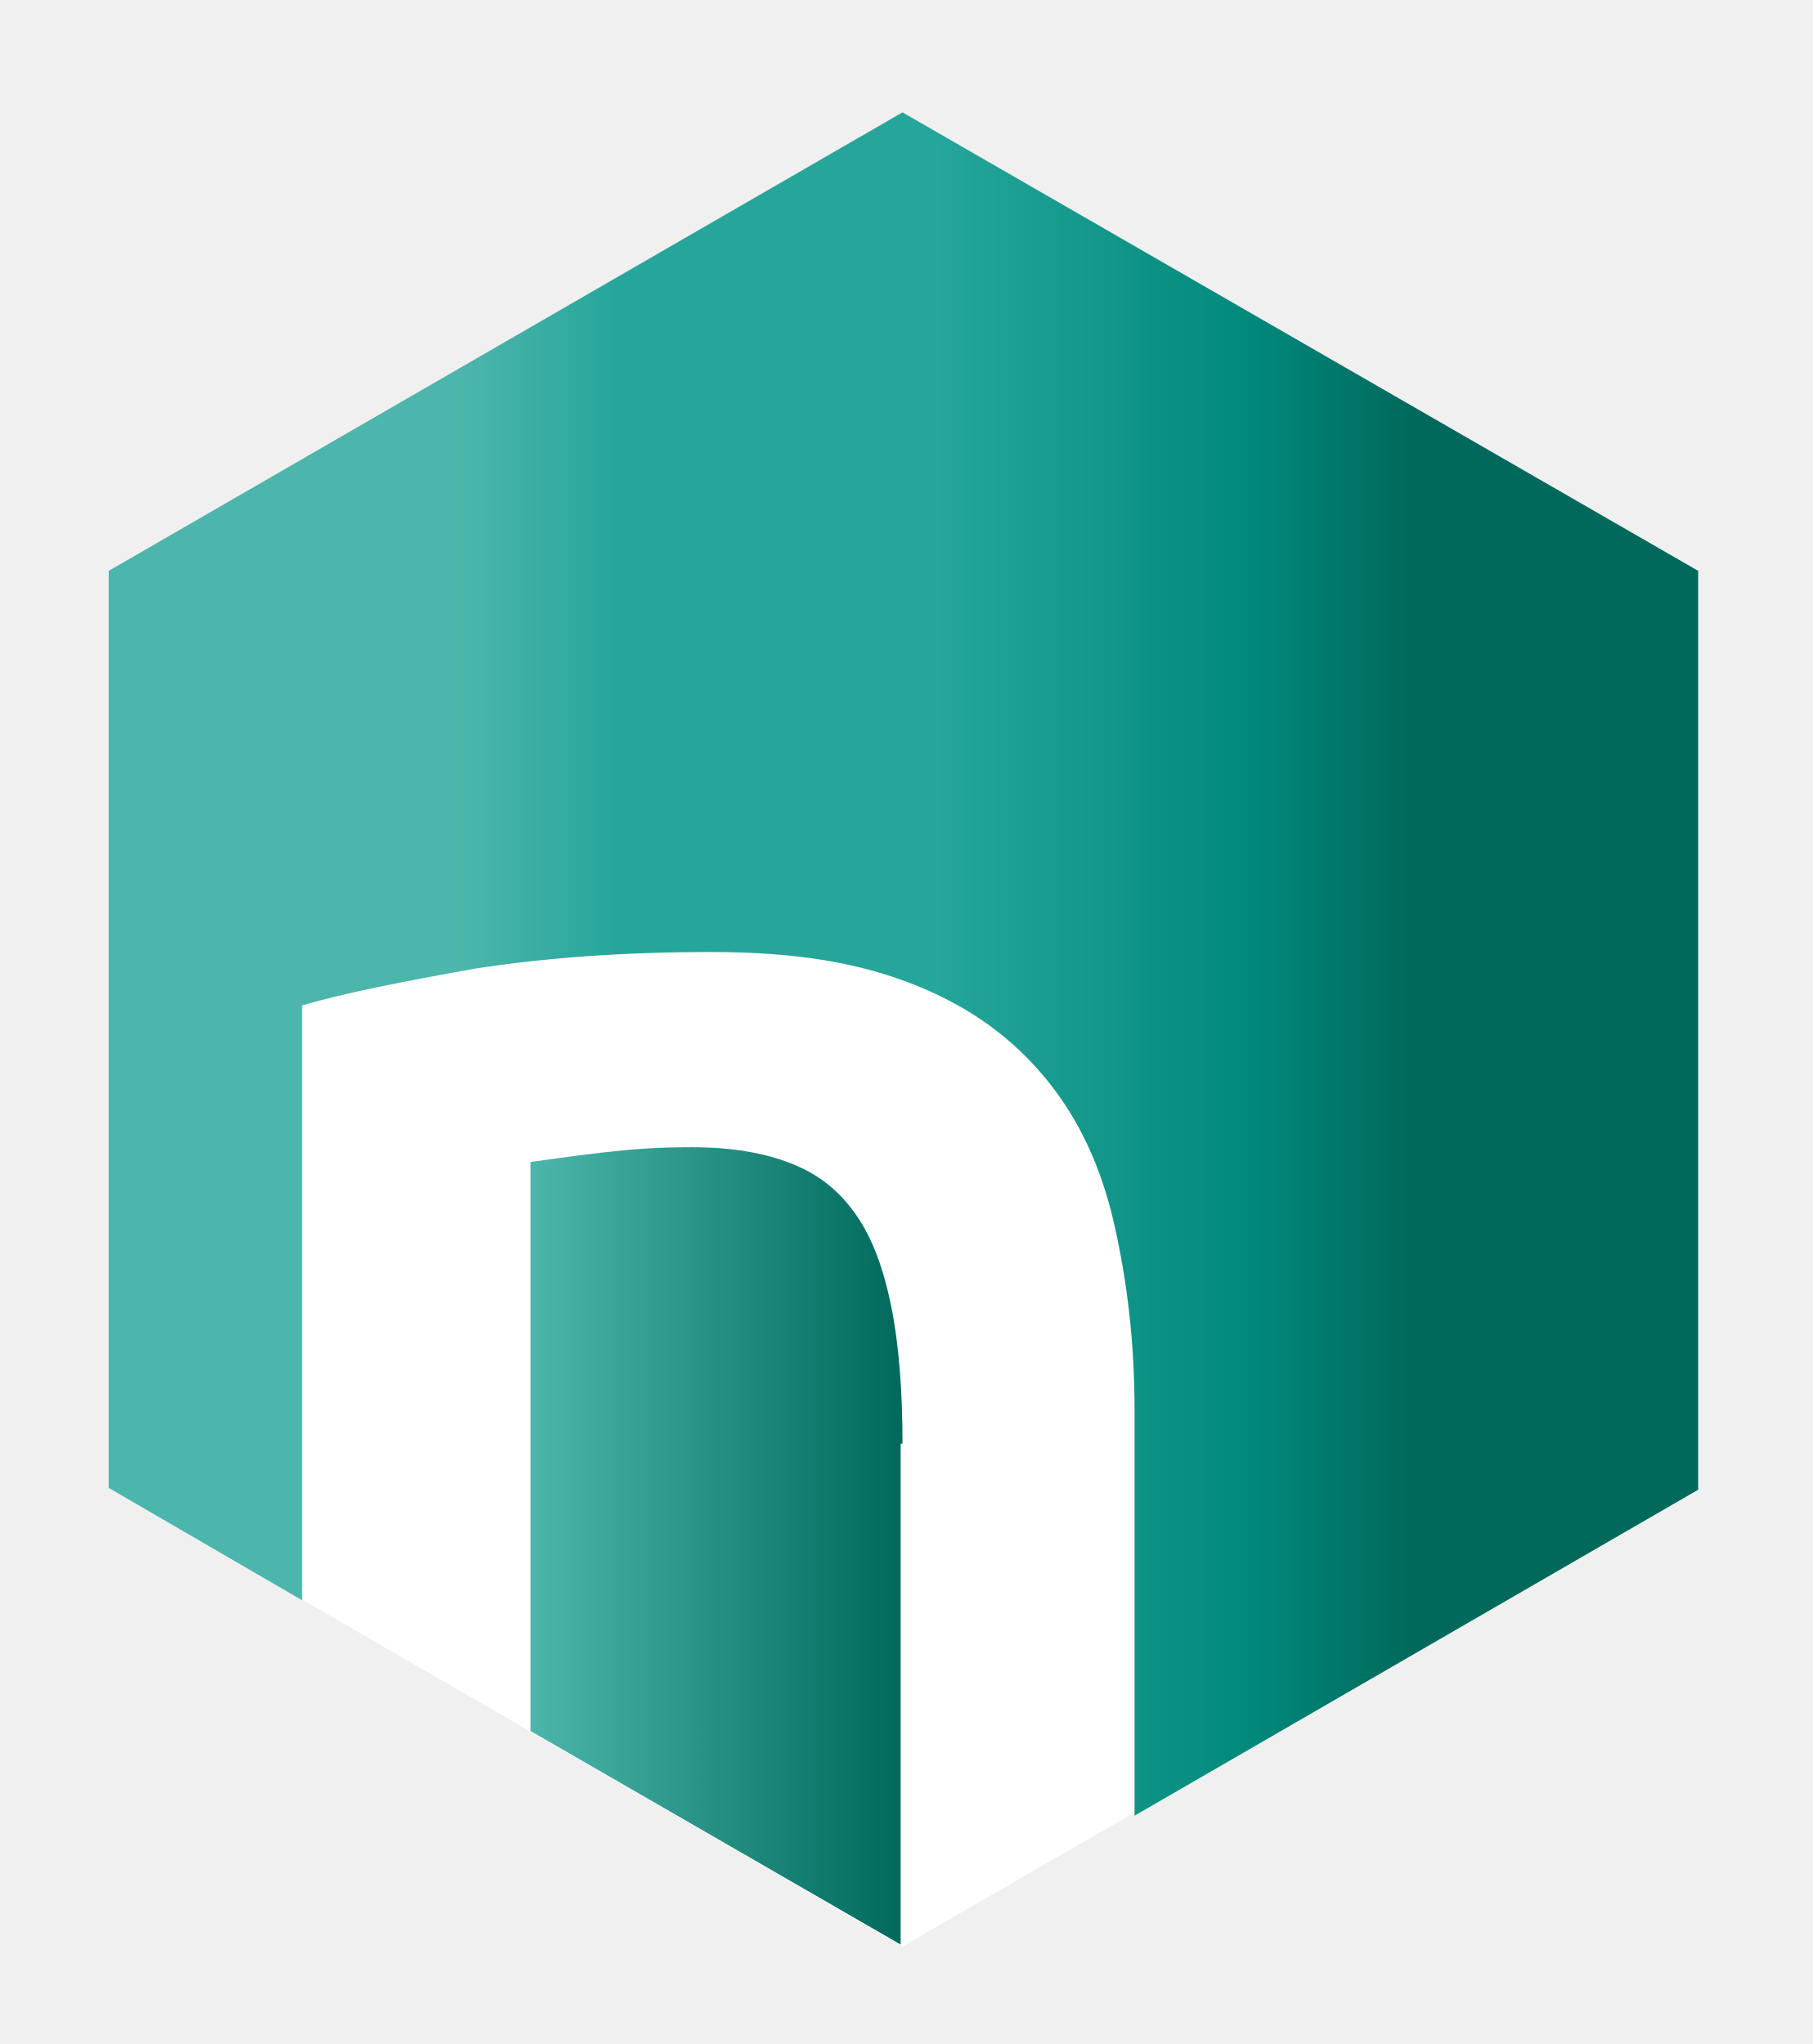
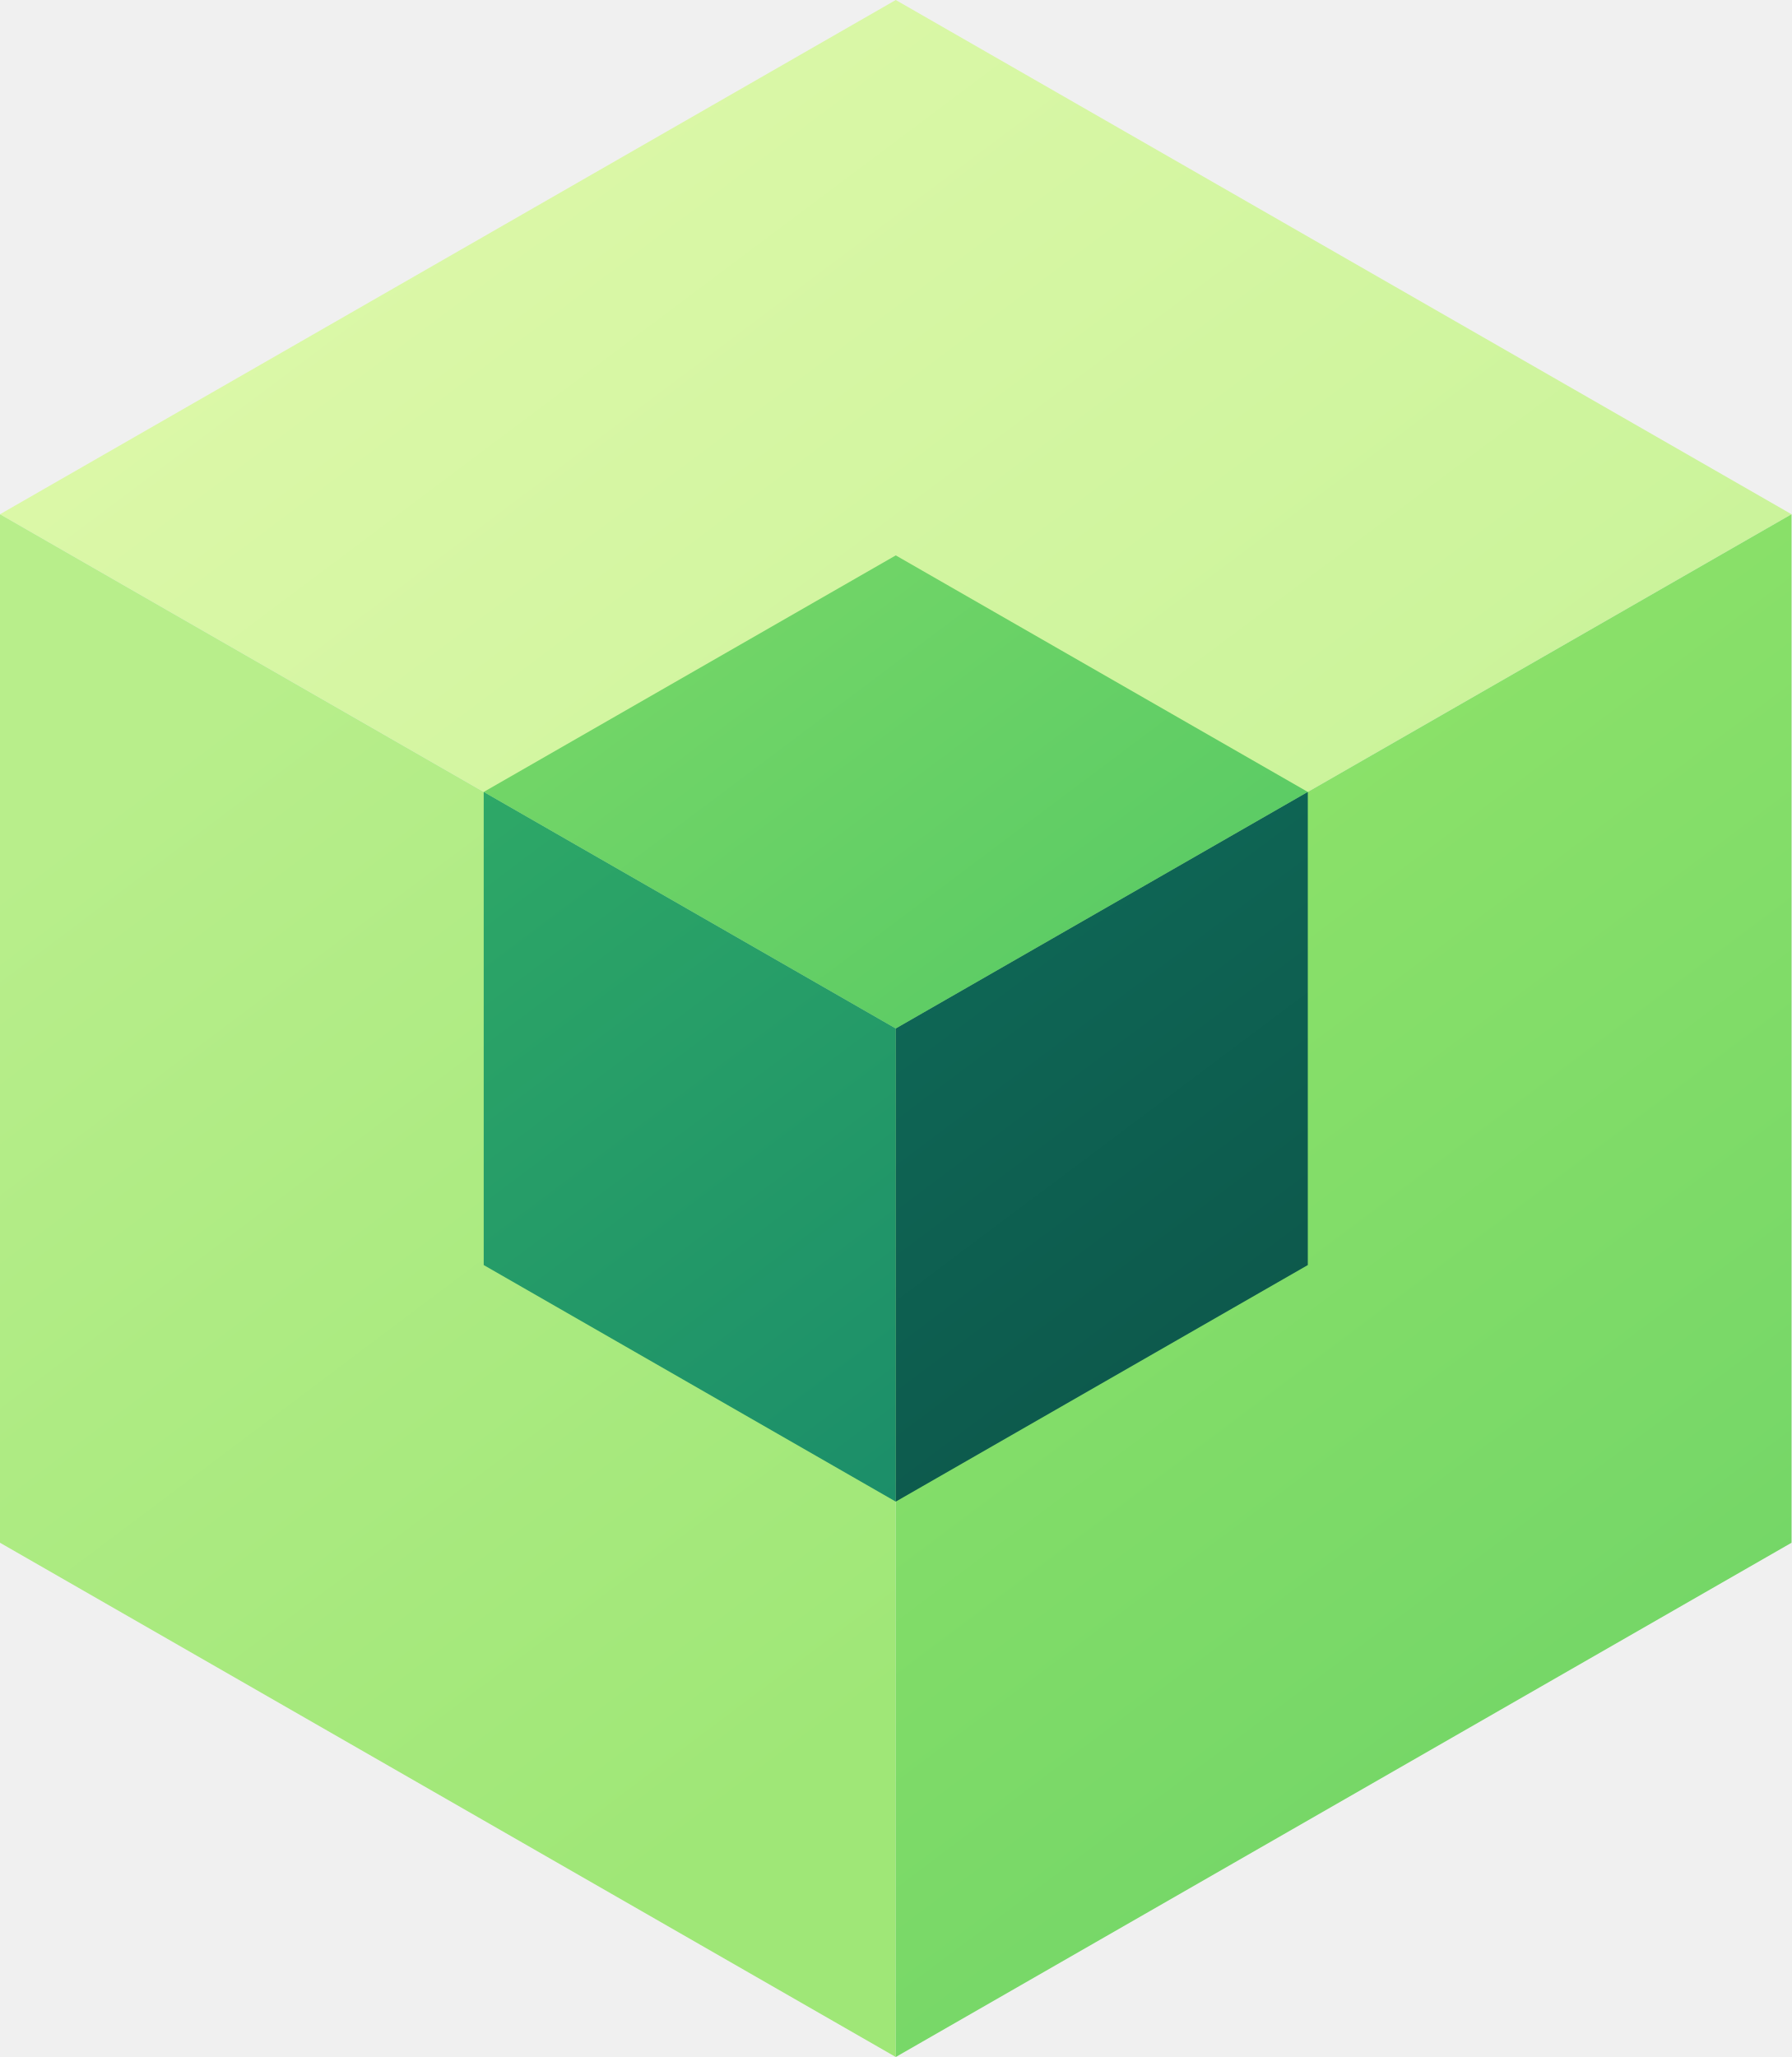
- <svg xmlns="http://www.w3.org/2000/svg" version="1.1" viewBox="0 0 98.4 111">
+ <svg xmlns="http://www.w3.org/2000/svg" viewBox="0 0 27 31">
  <defs>
-     <style>
-       .st0 {
-         fill: #fff;
-       }
- 
-       .st1 {
-         fill: url(#Unbenannter_Verlauf_211);
-       }
- 
-       .st2 {
-         fill: url(#Unbenannter_Verlauf_210);
-       }
-     </style>
-     <linearGradient id="Unbenannter_Verlauf_210" data-name="Unbenannter Verlauf 210" x1="28.8" y1="84" x2="49" y2="84" gradientUnits="userSpaceOnUse">
-       <stop offset="0" stop-color="#4db6ac" />
-       <stop offset="1" stop-color="#00695c" />
+     <linearGradient id="esdm-1" gradientUnits="userSpaceOnUse" x1="8.10" y1="0.55" x2="18.90" y2="14.95">
+       <stop offset="0" stop-color="#dcf8a8" />
+       <stop offset="1" stop-color="#caf39a" />
    </linearGradient>
-     <linearGradient id="Unbenannter_Verlauf_211" data-name="Unbenannter Verlauf 211" x1="7.6" y1="52.4" x2="93.9" y2="52.4" gradientUnits="userSpaceOnUse">
-       <stop offset="0" stop-color="#4db6ac" />
-       <stop offset=".2" stop-color="#4db6ac" />
-       <stop offset=".3" stop-color="#26a69a" />
-       <stop offset=".5" stop-color="#26a69a" />
-       <stop offset=".7" stop-color="#00897b" />
-       <stop offset=".8" stop-color="#00695c" />
+     <linearGradient id="esdm-2" gradientUnits="userSpaceOnUse" x1="1.35" y1="12.18" x2="12.15" y2="26.57">
+       <stop offset="0" stop-color="#b8ee8b" />
+       <stop offset="1" stop-color="#9fe777" />
+     </linearGradient>
+     <linearGradient id="esdm-3" gradientUnits="userSpaceOnUse" x1="14.85" y1="12.18" x2="25.65" y2="26.57">
+       <stop offset="0" stop-color="#8fe36a" />
+       <stop offset="1" stop-color="#72d567" />
+     </linearGradient>
+     <linearGradient id="esdm-4" gradientUnits="userSpaceOnUse" x1="8.10" y1="4.74" x2="18.90" y2="19.14">
+       <stop offset="0" stop-color="#81dc69" />
+       <stop offset="1" stop-color="#4dc563" />
+     </linearGradient>
+     <linearGradient id="esdm-5" gradientUnits="userSpaceOnUse" x1="5.00" y1="10.08" x2="15.79" y2="24.48">
+       <stop offset="0" stop-color="#32ae66" />
+       <stop offset="1" stop-color="#17886a" />
+     </linearGradient>
+     <linearGradient id="esdm-6" gradientUnits="userSpaceOnUse" x1="11.21" y1="10.08" x2="22.00" y2="24.48">
+       <stop offset="0" stop-color="#10705c" />
+       <stop offset="1" stop-color="#0b4f45" />
    </linearGradient>
  </defs>
-   <g id="svg2">
-     <g id="_x3C_defs">
-       </g>
-     <path id="path5908" class="st0" d="M92.1,80.8l-43.1,24.9L5.9,80.8V31L49,6.1l43.1,24.9v49.8Z" />
-     <g>
-       <path class="st2" d="M49,78.4c0-2.9-.2-5.4-.6-7.4s-1-3.7-1.9-5-2-2.2-3.5-2.8c-1.5-.6-3.3-.9-5.4-.9s-3.2.1-5,.3c-1.7.2-3,.4-3.8.5v30.9l20.1,11.6h0v-27.2h0Z" />
-       <path class="st1" d="M49,6.1L5.9,31v49.8l10.5,6.1v-32.3c2.4-.7,5.5-1.3,9.4-2,3.9-.6,8.1-.9,12.8-.9s8.1.6,11.1,1.8c3,1.2,5.3,2.9,7.1,5.1,1.8,2.2,3,4.8,3.7,7.9s1.1,6.4,1.1,10.1v22l30.6-17.7V31L49,6.1Z" />
-     </g>
-   </g>
+   <polygon points="13.500,0.000 27.000,7.750 13.500,15.500 0.000,7.750" fill="url(#esdm-1)" />
+   <polygon points="0.000,7.750 13.500,15.500 13.500,31.000 0.000,23.250" fill="url(#esdm-2)" />
+   <polygon points="13.500,15.500 27.000,7.750 27.000,23.250 13.500,31.000" fill="url(#esdm-3)" />
+   <polygon points="13.500,8.370 19.710,11.935 13.500,15.500 7.290,11.935" fill="url(#esdm-4)" />
+   <polygon points="7.290,11.935 13.500,15.500 13.500,22.630 7.290,19.065" fill="url(#esdm-5)" />
+   <polygon points="13.500,15.500 19.710,11.935 19.710,19.065 13.500,22.630" fill="url(#esdm-6)" />
</svg>
